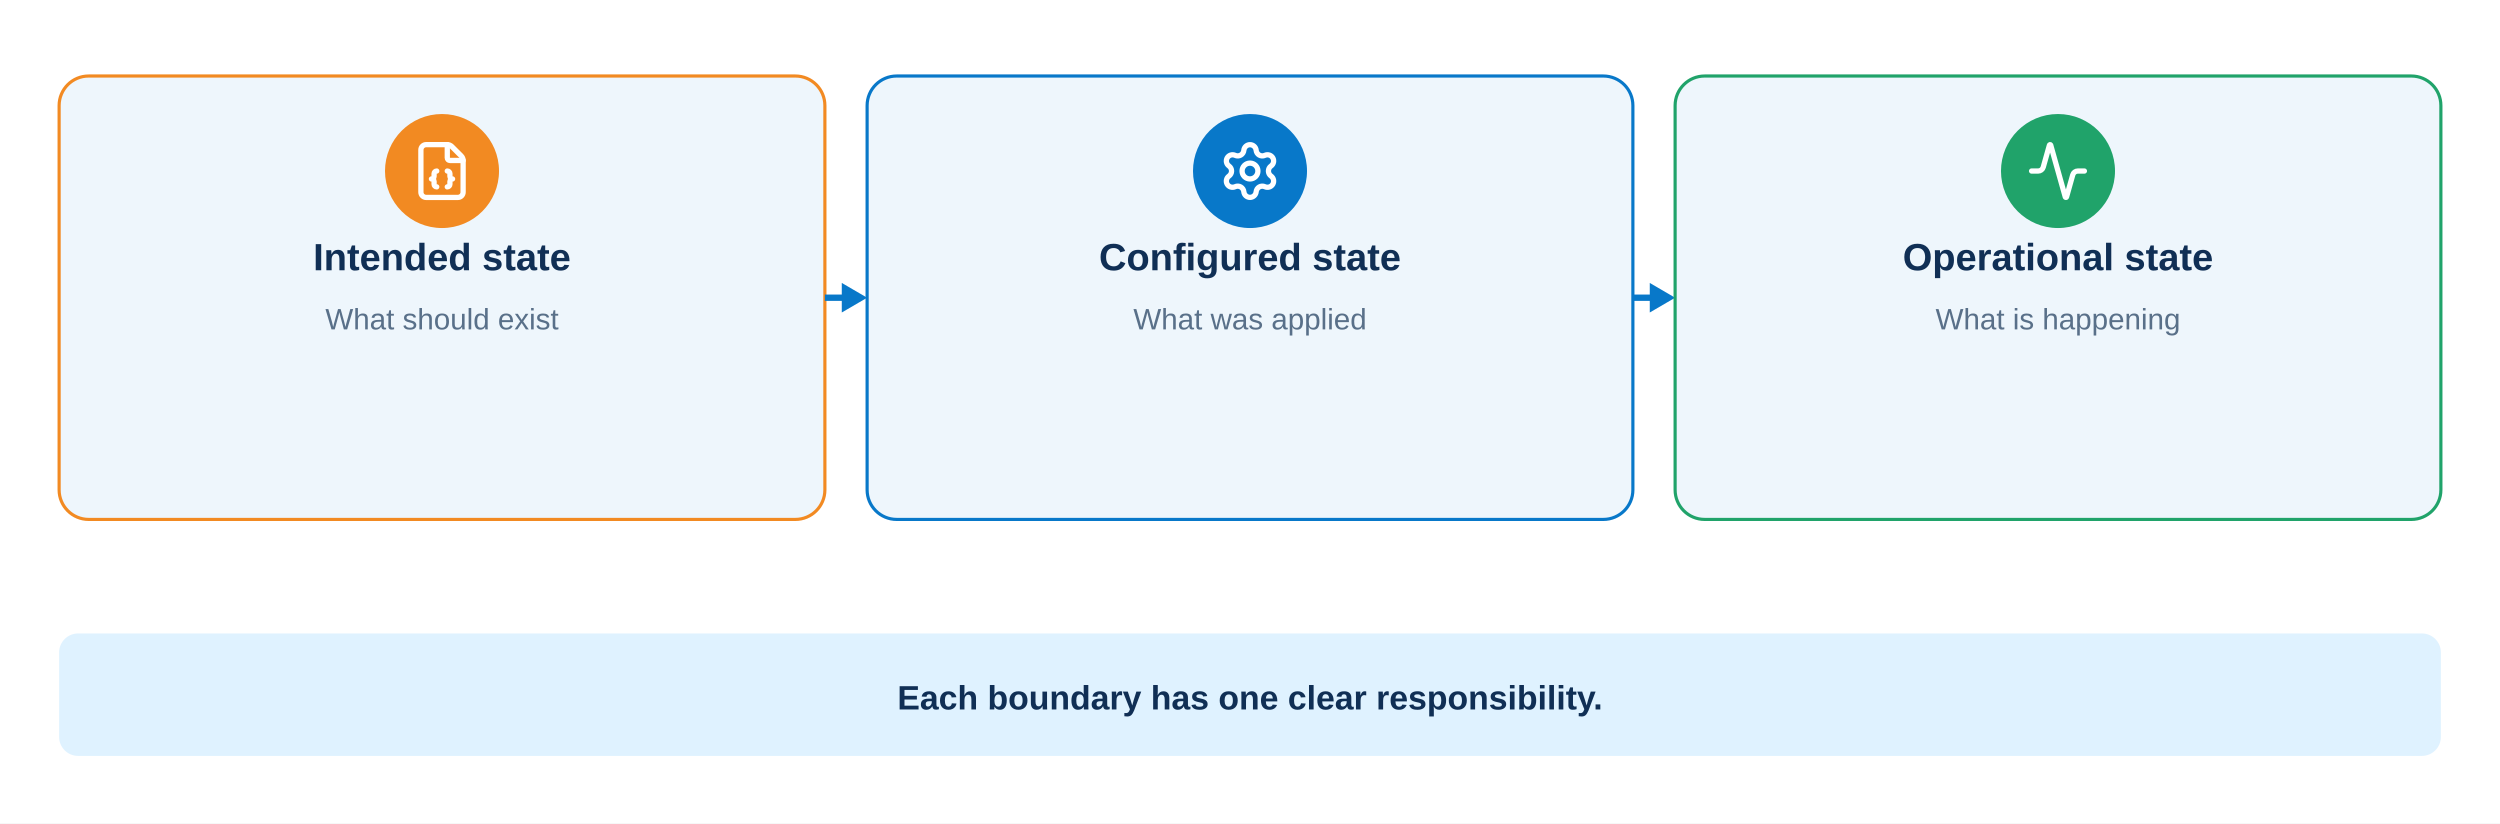
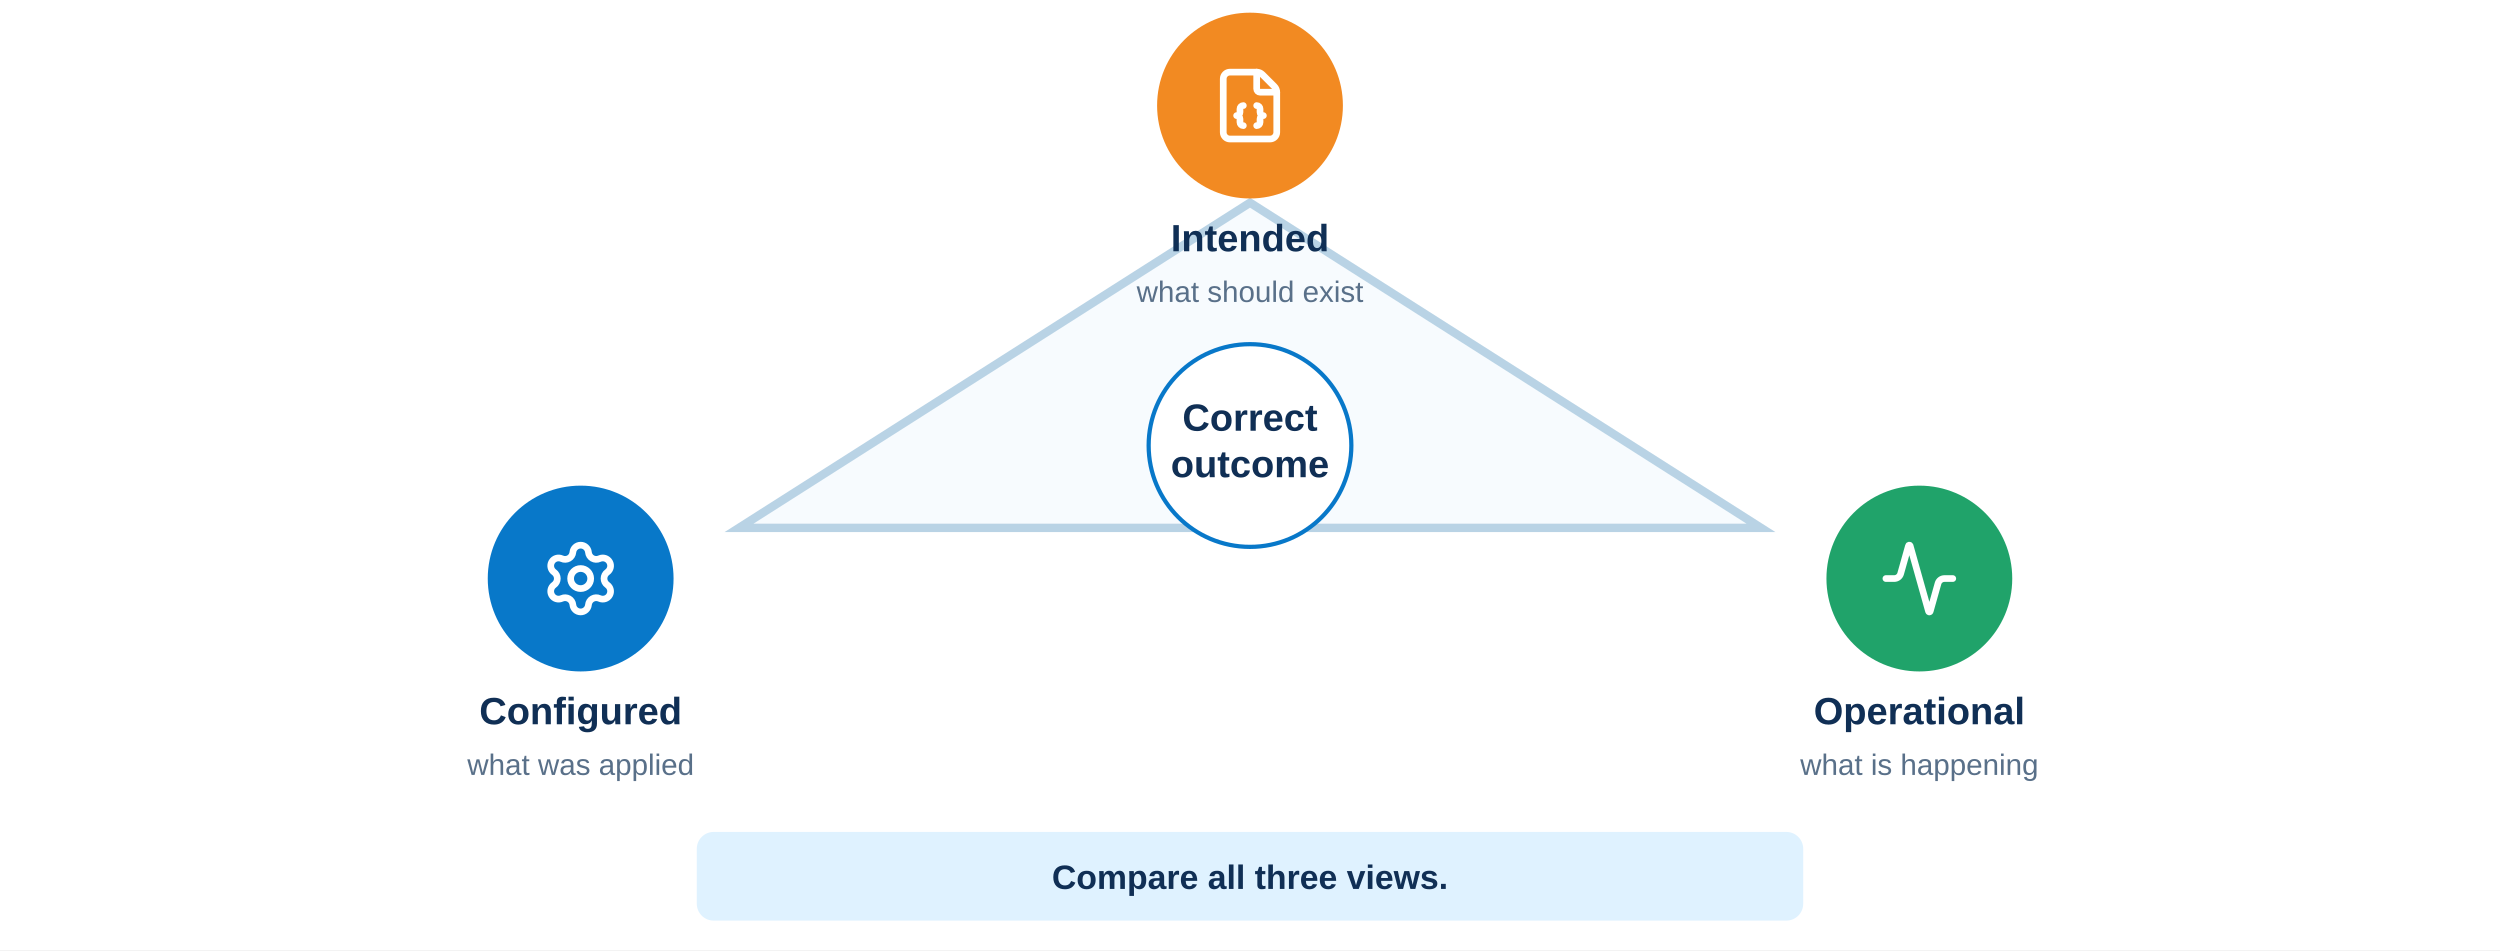
- <svg xmlns="http://www.w3.org/2000/svg" width="1184" height="390" viewBox="0 0 1184 390">
+ <svg xmlns="http://www.w3.org/2000/svg" width="1184" height="450" viewBox="0 0 1184 450">
  <rect width="100%" height="100%" fill="white" />
  <style>.label{font:700 18px Arial,sans-serif;fill:#102f55}.sub{font:400 14px Arial,sans-serif;fill:#597089}.band{font:700 16px Arial,sans-serif;fill:#102f55}.small{font:600 14px Arial,sans-serif;fill:#102f55}</style>
-   <rect x="28" y="36" width="362.667" height="210" rx="14" fill="#eef6fc" stroke="#f28a22" stroke-width="1.5" />
-   <circle cx="209.333" cy="81" r="27" fill="#f28a22" />
-   <g transform="translate(194.3333 66) scale(1.25)" fill="none" stroke="#ffffff" stroke-width="2" stroke-linecap="round" stroke-linejoin="round">
+   <path d="M592 96 L350 250 L834 250 Z" fill="#f7fbfe" stroke="#b9d3e5" stroke-width="4" />
+   <circle cx="592" cy="50" r="44" fill="#f28a22" />
+   <g transform="translate(573 31) scale(1.583333)" fill="none" stroke="#ffffff" stroke-width="2" stroke-linecap="round" stroke-linejoin="round">
    <path d="M6 22a2 2 0 0 1-2-2V4a2 2 0 0 1 2-2h8a2.4 2.4 0 0 1 1.704.706l3.588 3.588A2.4 2.4 0 0 1 20 8v12a2 2 0 0 1-2 2z" />
    <path d="M14 2v5a1 1 0 0 0 1 1h5" />
    <path d="M10 12a1 1 0 0 0-1 1v1a1 1 0 0 1-1 1 1 1 0 0 1 1 1v1a1 1 0 0 0 1 1" />
    <path d="M14 18a1 1 0 0 0 1-1v-1a1 1 0 0 1 1-1 1 1 0 0 1-1-1v-1a1 1 0 0 0-1-1" />
  </g>
-   <text x="209.333" y="128" text-anchor="middle" class="label">Intended state</text>
-   <text x="209.333" y="156" text-anchor="middle" class="sub">What should exist</text>
-   <line x1="390.667" y1="141" x2="399.667" y2="141" stroke="#0878c9" stroke-width="3" />
-   <path d="M398.667 134 L410.667 141 L398.667 148Z" fill="#0878c9" />
-   <rect x="410.667" y="36" width="362.667" height="210" rx="14" fill="#eef6fc" stroke="#0878c9" stroke-width="1.5" />
-   <circle cx="592" cy="81" r="27" fill="#0878c9" />
-   <g transform="translate(577 66) scale(1.25)" fill="none" stroke="#ffffff" stroke-width="2" stroke-linecap="round" stroke-linejoin="round">
+   <text x="592" y="119" text-anchor="middle" class="label">Intended</text>
+   <text x="592" y="143" text-anchor="middle" class="sub">what should exist</text>
+   <circle cx="275" cy="274" r="44" fill="#0878c9" />
+   <g transform="translate(256 255) scale(1.583333)" fill="none" stroke="#ffffff" stroke-width="2" stroke-linecap="round" stroke-linejoin="round">
    <path d="M9.671 4.136a2.34 2.34 0 0 1 4.659 0 2.34 2.34 0 0 0 3.319 1.915 2.34 2.34 0 0 1 2.33 4.033 2.34 2.34 0 0 0 0 3.831 2.34 2.34 0 0 1-2.33 4.033 2.34 2.34 0 0 0-3.319 1.915 2.34 2.34 0 0 1-4.659 0 2.34 2.34 0 0 0-3.32-1.915 2.34 2.34 0 0 1-2.33-4.033 2.34 2.34 0 0 0 0-3.831A2.34 2.34 0 0 1 6.35 6.051a2.34 2.34 0 0 0 3.319-1.915" />
    <circle cx="12" cy="12" r="3" />
  </g>
-   <text x="592" y="128" text-anchor="middle" class="label">Configured state</text>
-   <text x="592" y="156" text-anchor="middle" class="sub">What was applied</text>
-   <line x1="773.333" y1="141" x2="782.333" y2="141" stroke="#0878c9" stroke-width="3" />
-   <path d="M781.333 134 L793.333 141 L781.333 148Z" fill="#0878c9" />
-   <rect x="793.333" y="36" width="362.667" height="210" rx="14" fill="#eef6fc" stroke="#20a36a" stroke-width="1.5" />
-   <circle cx="974.667" cy="81" r="27" fill="#20a36a" />
-   <g transform="translate(959.6667 66) scale(1.25)" fill="none" stroke="#ffffff" stroke-width="2" stroke-linecap="round" stroke-linejoin="round">
+   <text x="275" y="343" text-anchor="middle" class="label">Configured</text>
+   <text x="275" y="367" text-anchor="middle" class="sub">what was applied</text>
+   <circle cx="909" cy="274" r="44" fill="#20a36a" />
+   <g transform="translate(890 255) scale(1.583333)" fill="none" stroke="#ffffff" stroke-width="2" stroke-linecap="round" stroke-linejoin="round">
    <path d="M22 12h-2.48a2 2 0 0 0-1.93 1.46l-2.35 8.36a.25.25 0 0 1-.48 0L9.24 2.18a.25.25 0 0 0-.48 0l-2.35 8.36A2 2 0 0 1 4.49 12H2" />
  </g>
-   <text x="974.667" y="128" text-anchor="middle" class="label">Operational state</text>
-   <text x="974.667" y="156" text-anchor="middle" class="sub">What is happening</text>
-   <rect x="28" y="300" width="1128" height="58" rx="9" fill="#dff2ff" />
-   <text x="592" y="336" text-anchor="middle" class="band">Each boundary has one clear responsibility.</text>
+   <text x="909" y="343" text-anchor="middle" class="label">Operational</text>
+   <text x="909" y="367" text-anchor="middle" class="sub">what is happening</text>
+   <circle cx="592" cy="211" r="48" fill="white" stroke="#0878c9" stroke-width="2" />
+   <text x="592" y="204" text-anchor="middle" class="label">Correct</text>
+   <text x="592" y="226" text-anchor="middle" class="label">outcome</text>
+   <rect x="330" y="394" width="524" height="42" rx="8" fill="#dff2ff" />
+   <text x="592" y="421" text-anchor="middle" class="band">Compare all three views.</text>
</svg>
